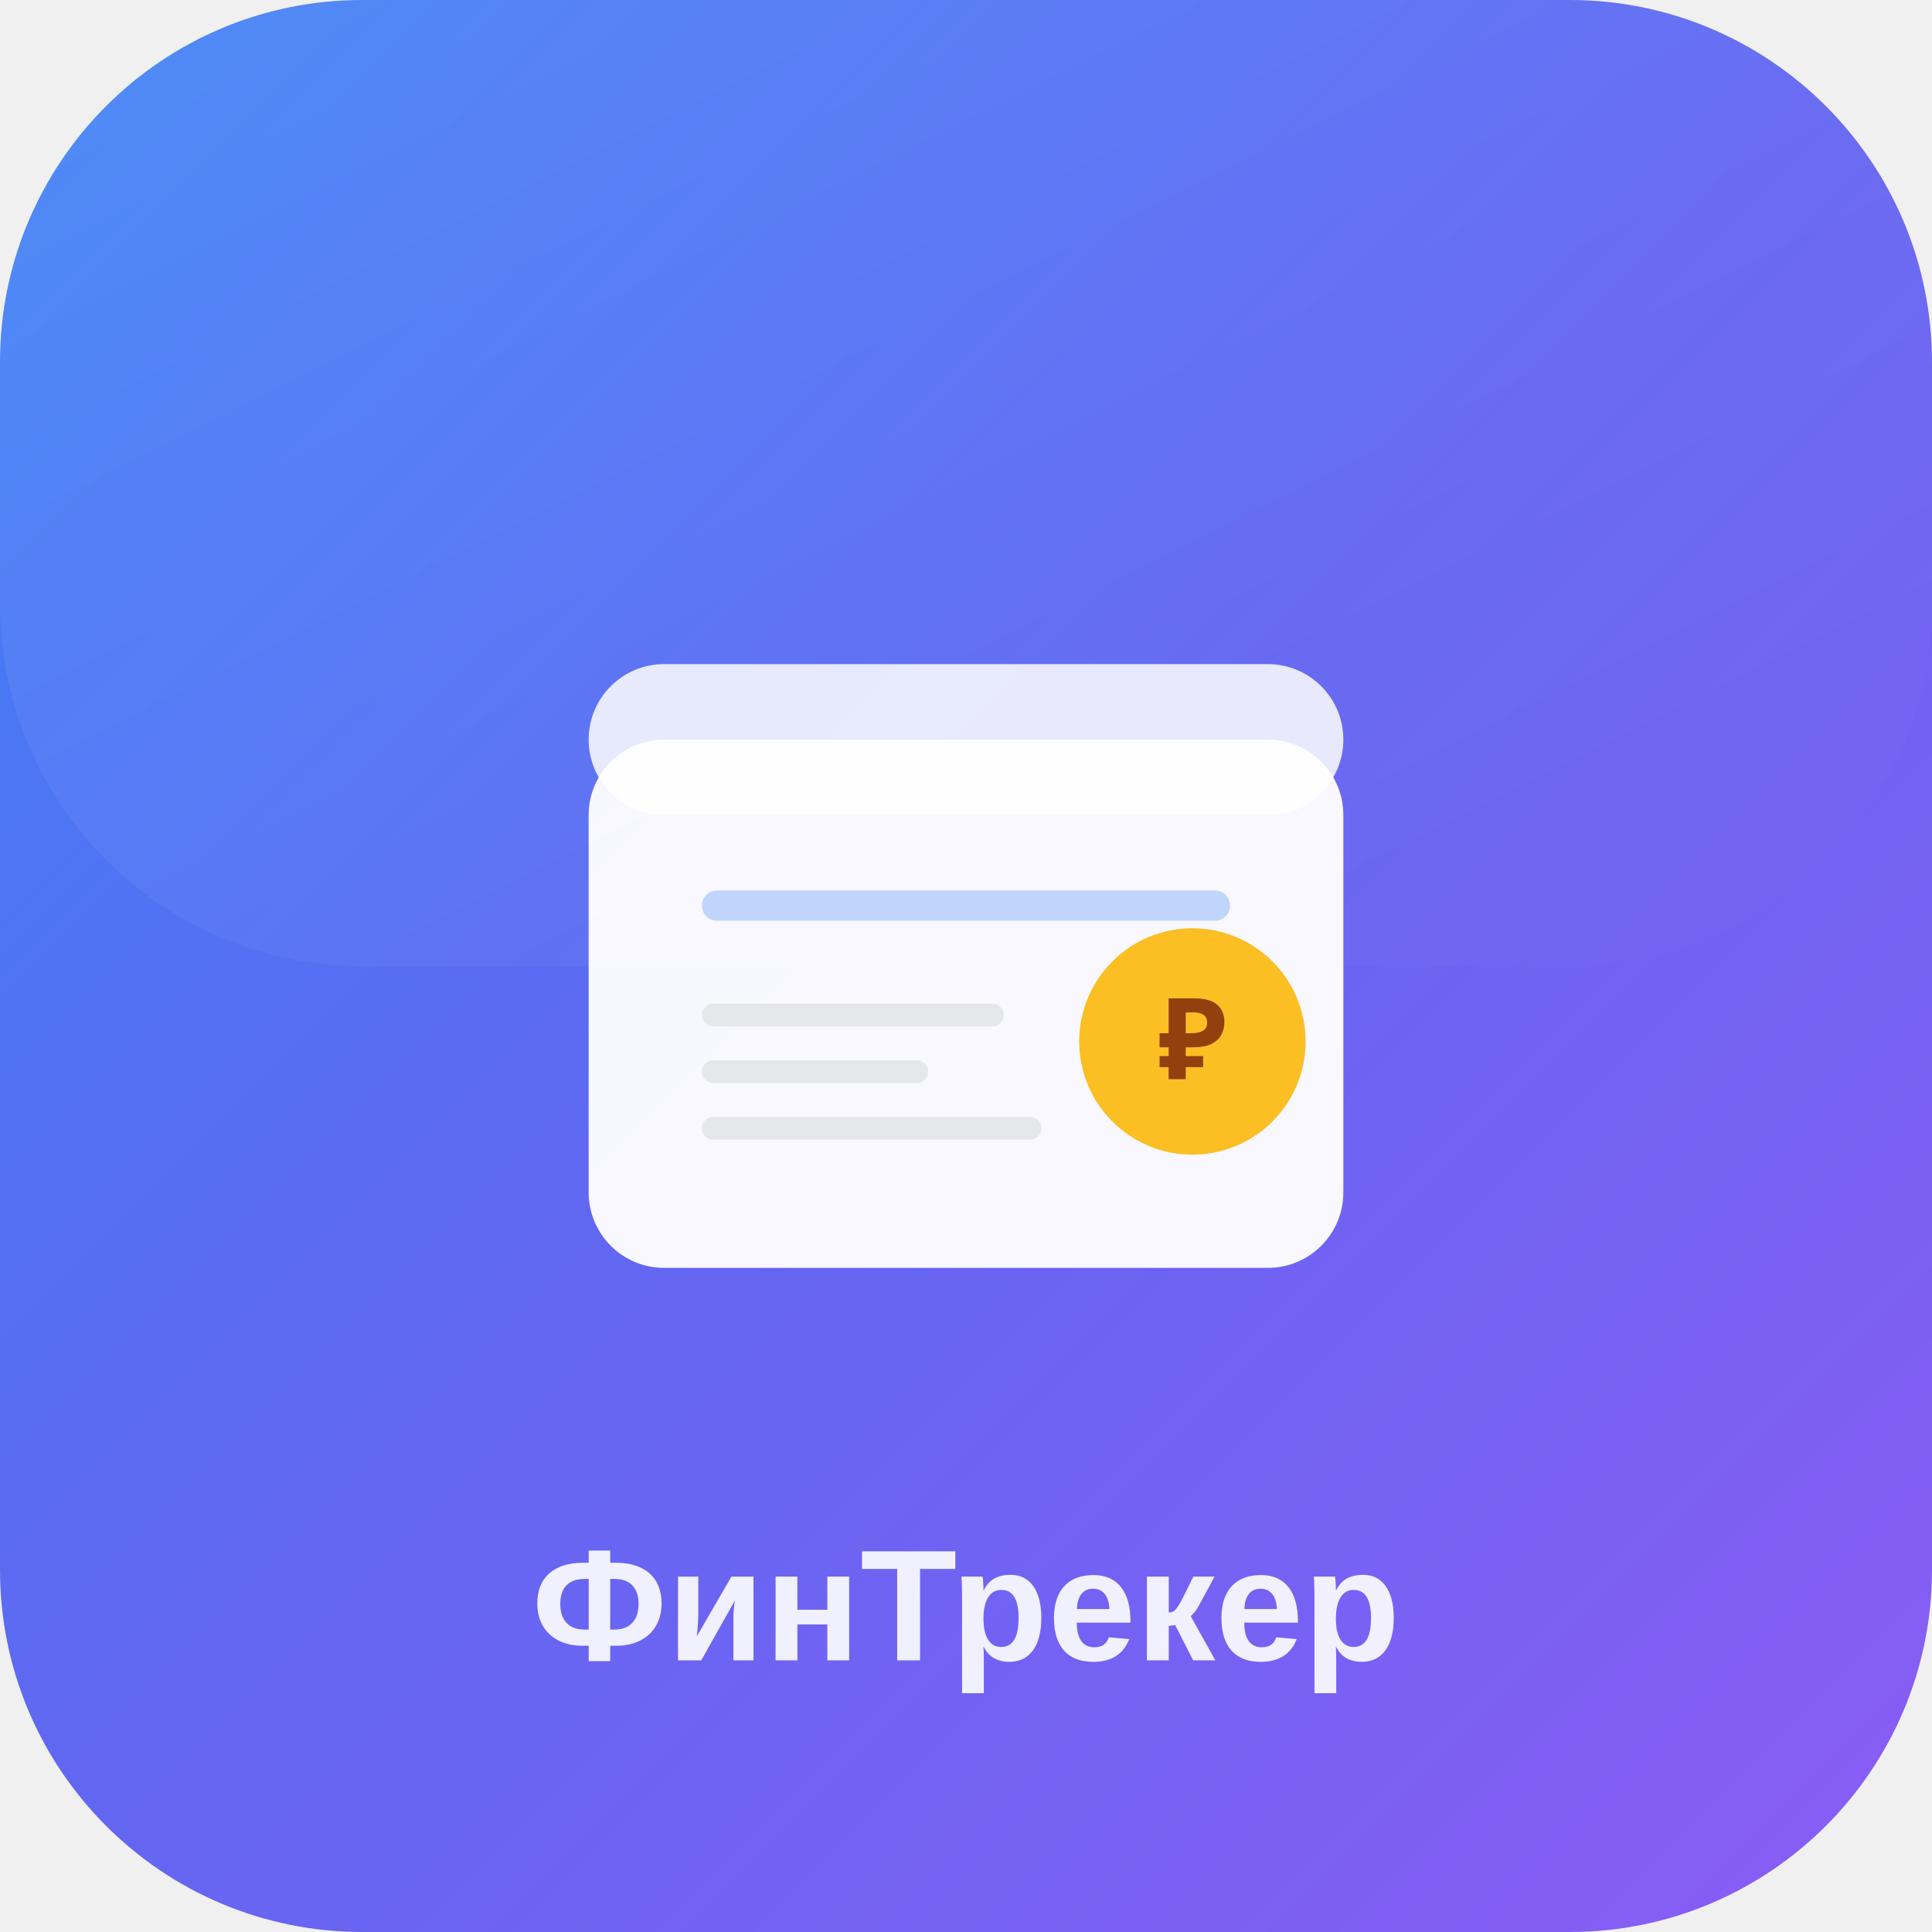
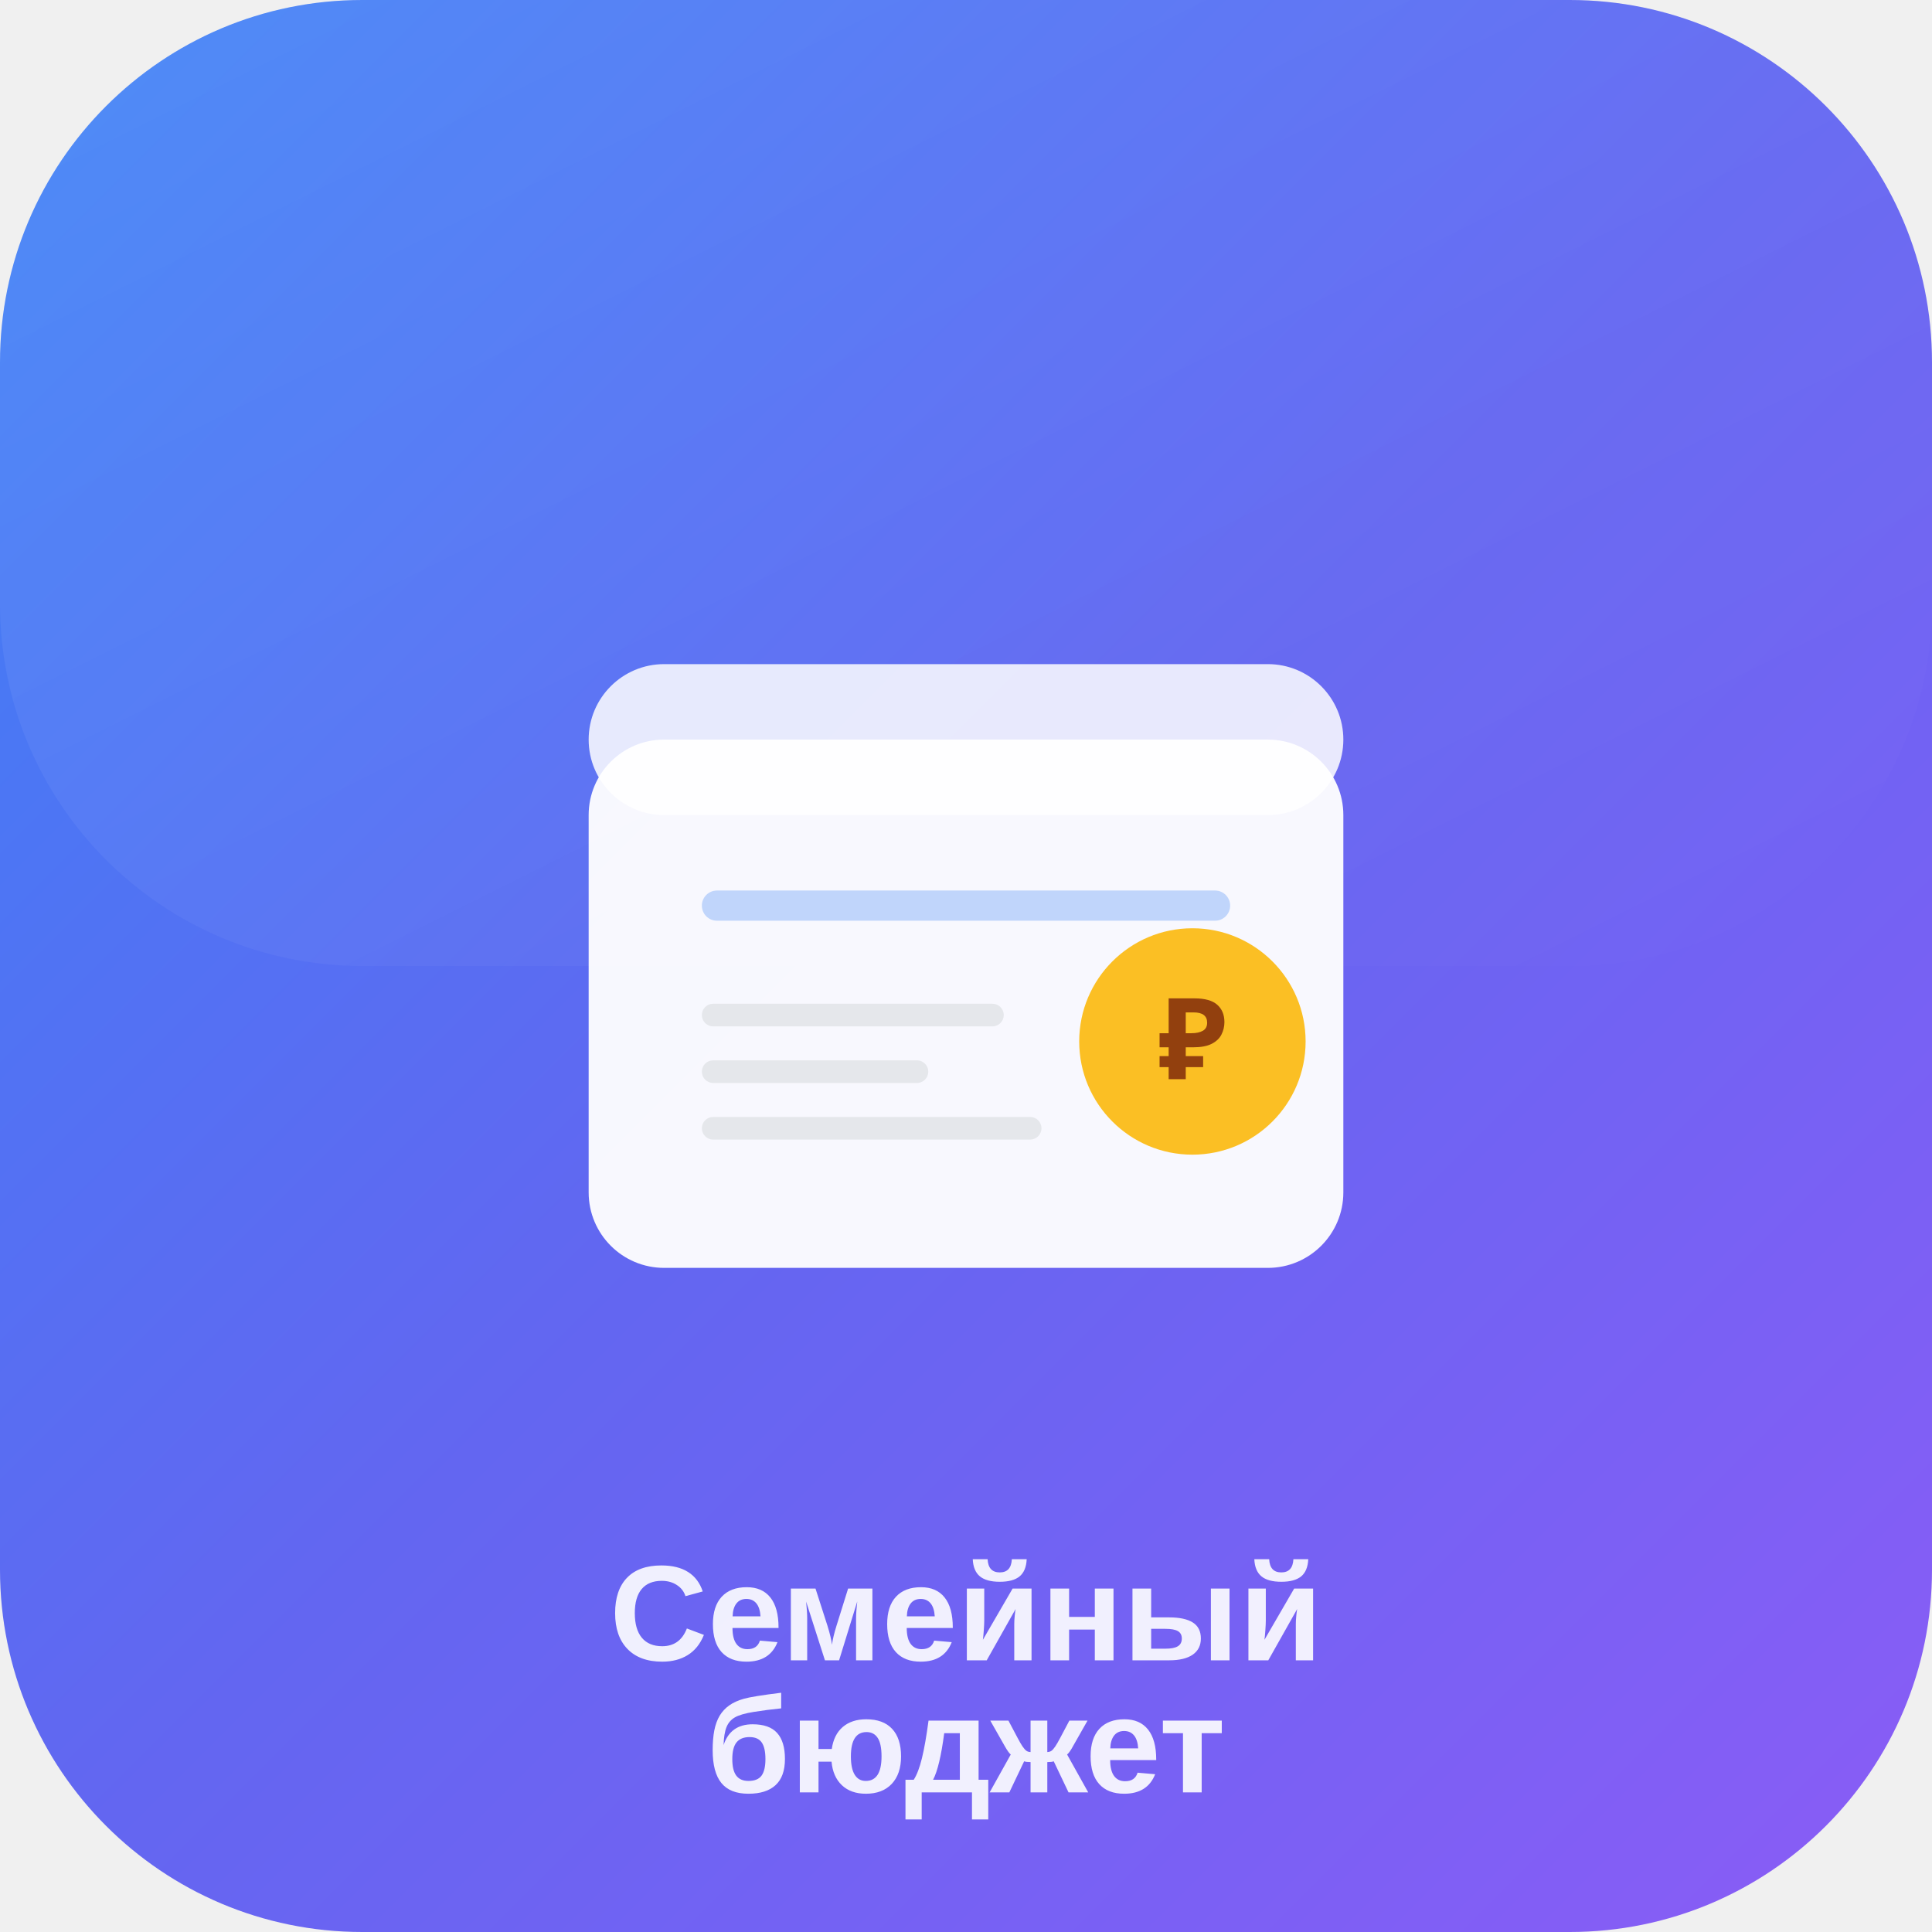
<svg xmlns="http://www.w3.org/2000/svg" viewBox="0 0 512 512">
  <defs>
    <linearGradient id="bg" x1="0%" y1="0%" x2="100%" y2="100%">
      <stop offset="0%" style="stop-color:#3b82f6" />
      <stop offset="50%" style="stop-color:#6366f1" />
      <stop offset="100%" style="stop-color:#8b5cf6" />
    </linearGradient>
    <linearGradient id="shine" x1="0%" y1="0%" x2="100%" y2="100%">
      <stop offset="0%" style="stop-color:rgba(255,255,255,0.3)" />
      <stop offset="100%" style="stop-color:rgba(255,255,255,0)" />
    </linearGradient>
  </defs>
  <rect width="512" height="512" rx="96" fill="url(#bg)" />
  <rect width="512" height="256" rx="96" fill="url(#shine)" opacity="0.3" />
  <g transform="translate(256, 256)">
    <rect x="-100" y="-60" width="200" height="140" rx="20" fill="white" opacity="0.95" />
    <rect x="-100" y="-80" width="200" height="40" rx="20" fill="white" opacity="0.85" />
    <rect x="-70" y="-20" width="140" height="8" rx="4" fill="#3b82f6" opacity="0.3" />
    <circle cx="60" cy="20" r="30" fill="#fbbf24" />
    <text x="60" y="30" font-size="30" text-anchor="middle" fill="#92400e" font-family="Arial" font-weight="bold">₽</text>
    <rect x="-70" y="10" width="80" height="6" rx="3" fill="#e5e7eb" />
    <rect x="-70" y="25" width="60" height="6" rx="3" fill="#e5e7eb" />
    <rect x="-70" y="40" width="90" height="6" rx="3" fill="#e5e7eb" />
  </g>
-   <text x="256" y="440" font-size="42" text-anchor="middle" fill="white" font-family="Arial, sans-serif" font-weight="bold" opacity="0.9">ФинТрекер</text>
+   <text x="256" y="440" font-size="36" text-anchor="middle" fill="white" font-family="Arial, sans-serif" font-weight="bold" opacity="0.9">Семейный</text>
+   <text x="256" y="475" font-size="36" text-anchor="middle" fill="white" font-family="Arial, sans-serif" font-weight="bold" opacity="0.9">бюджет</text>
</svg>
